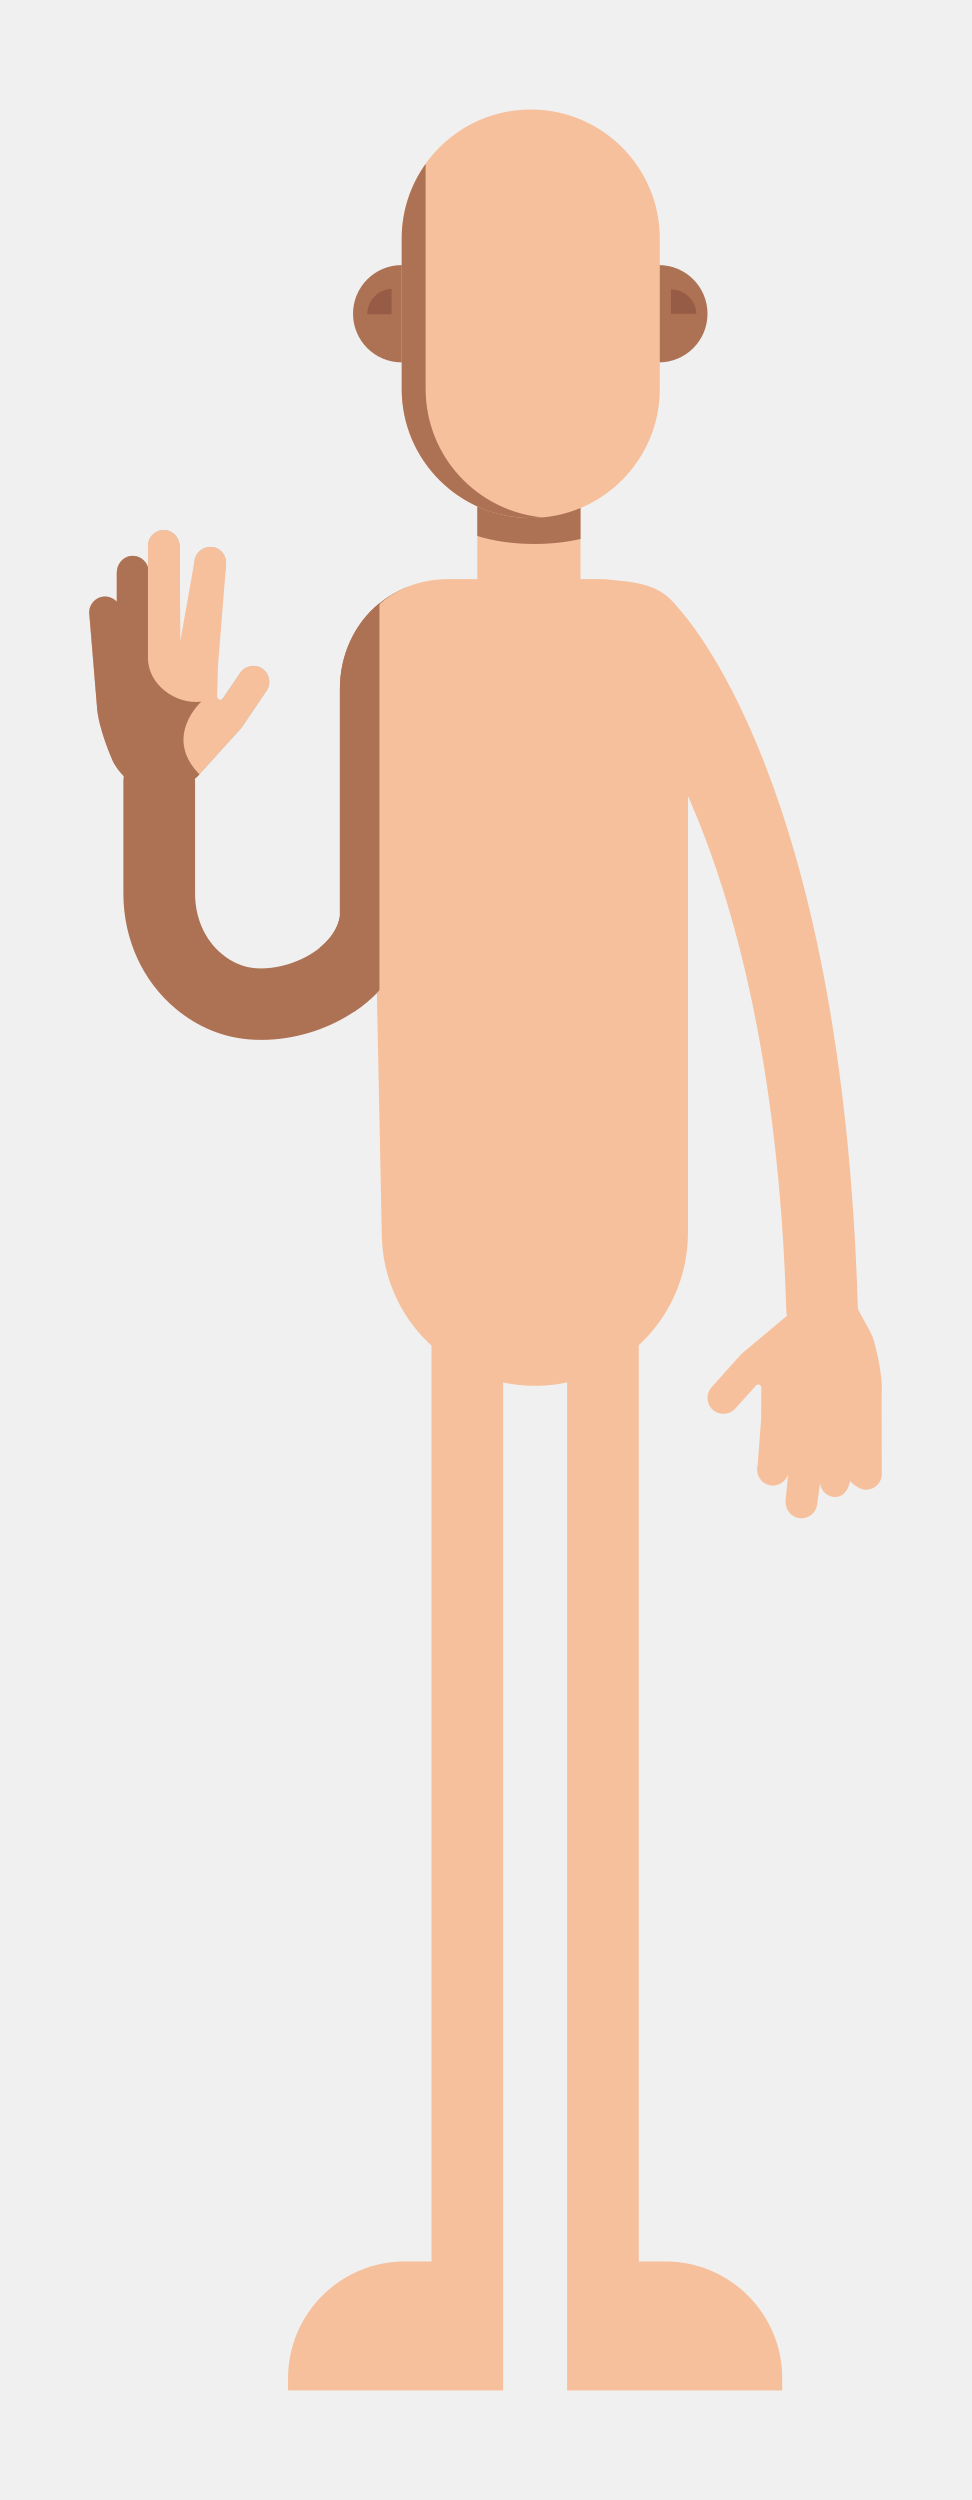
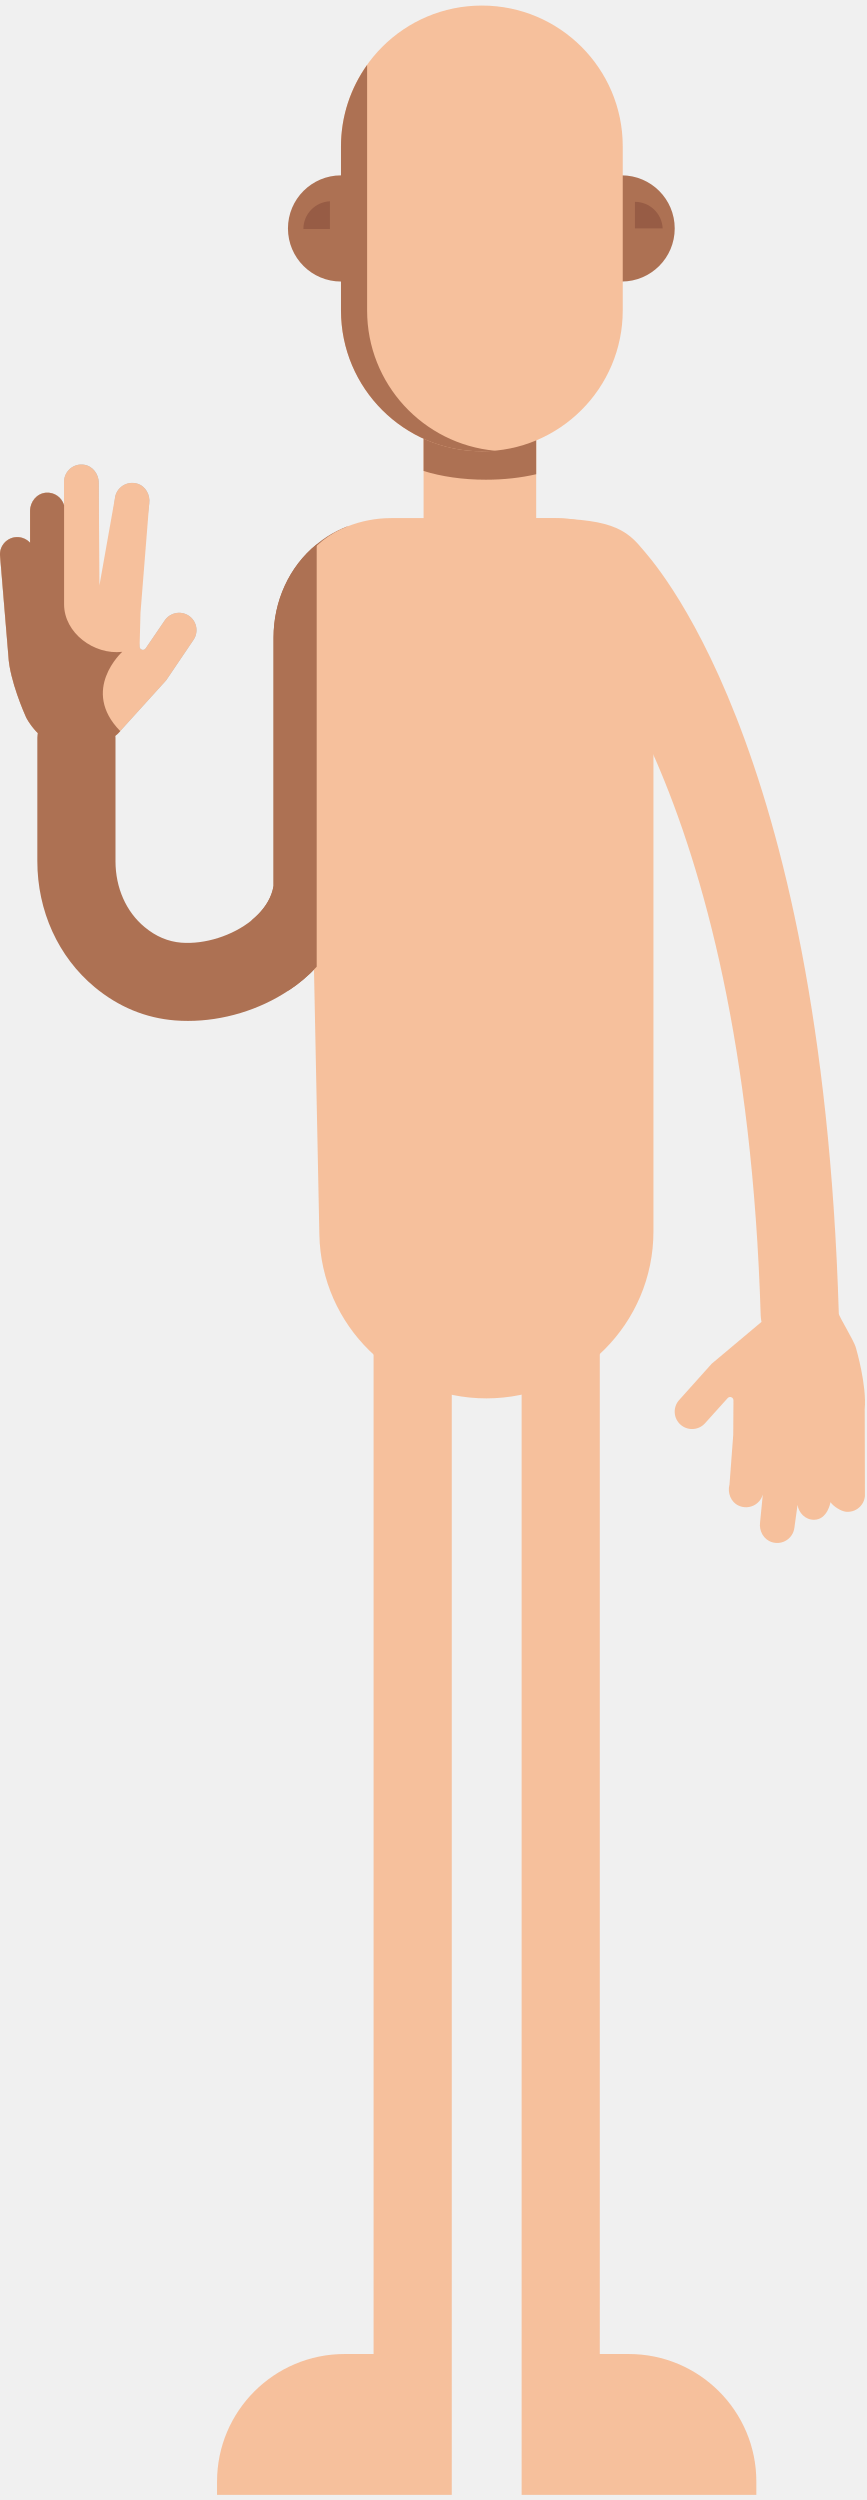
- <svg xmlns="http://www.w3.org/2000/svg" version="1.1" id="Camada_1" x="0px" y="0px" viewBox="0 0 150.48 387.42" style="enable-background:new 0 0 150.48 387.42;" xml:space="preserve">
-   <style type="text/css">
- 	.st0{fill:#5C2E2F;}
- 	.st1{fill:#AD7153;}
- 	.st2{fill:#975C45;}
- 	.st3{fill:#F6C09C;}
- 	.st4{fill:#BDBDBD;}
- 	.st5{fill:#FFE478;}
- 	.st6{fill:#A0671D;}
- 	.st7{fill:#4DA6FF;}
- 	.st8{fill:#FFFFEB;}
- 	.st9{fill:#3C86AC;}
- 	.st10{fill:#CFFF70;}
- 	.st11{fill:#177F6D;}
- 	.st12{fill:#174D62;}
- 	.st13{fill:none;stroke:#174D62;stroke-miterlimit:10;}
- 	.st14{fill:#BD502F;}
- 	.st15{fill:#F7ECB9;}
- 	.st16{fill:#EB564B;}
- 	.st17{fill:#99221F;}
- 	.st18{clip-path:url(#SVGID_00000092414444460497620070000010025493076923216309_);}
- 	.st19{fill:#FD3952;}
- 	.st20{fill:#A42B35;}
- 	.st21{fill:#996824;}
- 	.st22{fill:#602651;}
- 	.st23{fill:#E16272;}
- 	.st24{fill:#333C83;}
- 	.st25{fill:#474DC0;}
- 	.st26{fill:#FF9166;}
- 	.st27{fill:#92AED6;}
- 	.st28{fill:#39485B;}
- 	.st29{fill:#19ACEC;}
- 	.st30{fill:#0E6F89;}
- 	.st31{fill:#8FDE5D;}
- 	.st32{fill:#F7F7F7;}
- 	.st33{fill:#1C9D86;}
- 	.st34{fill:#F9B843;}
- 	.st35{fill:#C18A29;}
- 	.st36{fill:#E9433B;}
- 	.st37{fill:#BC362F;}
- 	.st38{fill:#5DA7AF;}
- 	.st39{fill:#20697B;}
- 	.st40{fill:#144D56;}
- 	.st41{fill:#24305B;}
- 	.st42{fill:#825616;}
- 	.st43{fill:#C18525;}
- 	.st44{fill:#42302D;}
- 	.st45{fill:#B66B2F;}
- 	.st46{fill:#BC7313;}
- 	.st47{fill:#472F18;}
- 	.st48{fill:#473B78;}
- 	.st49{fill:#4B5BAB;}
- 	.st50{fill-rule:evenodd;clip-rule:evenodd;fill:#FF9166;}
- 	.st51{fill-rule:evenodd;clip-rule:evenodd;fill:#E36956;}
- 	.st52{fill-rule:evenodd;clip-rule:evenodd;fill:#A3524A;}
- 	.st53{fill:#964253;}
- 	.st54{fill:#73275C;}
- 	.st55{fill:#FF6B97;}
- 	.st56{fill:#F2A65E;}
- 	.st57{fill:#835429;}
- 	.st58{fill:#FFFFFF;}
- 	.st59{fill:#34D1AF;}
- 	.st60{fill:#4D55C0;}
- 	.st61{fill:#1F2266;}
- 	.st62{fill:#3A3B92;}
- 	.st63{clip-path:url(#SVGID_00000107588524027643811690000008251107472072879535_);fill:#8A94DD;}
- 	.st64{fill:#8A94DD;}
- 	.st65{fill:#BA6156;}
- 	.st66{fill:#3D6E70;}
- 	.st67{fill:#FFB5B5;}
- 	.st68{clip-path:url(#SVGID_00000097496455766729623480000012180631366737564812_);fill:#F2A65E;}
- 	.st69{fill:#721E6E;}
- 	.st70{fill:#8E2589;}
- 	.st71{fill:#C12B3F;}
- 	.st72{fill:#F9364D;}
- 	.st73{fill:#FDF6F8;}
- 	.st74{fill:#21C95E;}
- 	.st75{fill:#317152;}
- 	.st76{fill:#1A9252;}
- 	.st77{fill:#989192;}
- 	.st78{fill:#1D9656;}
- 	.st79{fill:#B7AFB0;}
- 	.st80{fill:#FCF4F6;}
- 	.st81{fill:#B9B0B1;}
- 	.st82{fill:#4850C6;}
- 	.st83{fill:#2F3A7C;}
- 	.st84{fill:#4486F4;}
- 	.st85{fill:#962C2E;}
- 	.st86{fill:#B32D3E;}
- 	.st87{fill:#272736;}
- 	.st88{fill:#606070;}
- 	.st89{fill:#C2C2D1;}
- 	.st90{fill:#43434F;}
- 	.st91{fill:#F5F4F0;}
- 	.st92{fill:#E8E8E8;}
- 	.st93{fill:#181C21;}
- 	.st94{fill:#252C35;}
- 	.st95{fill:#272F38;}
- 	.st96{fill:#91969B;}
- 	.st97{fill:#E0DB99;}
- 	.st98{fill:#474322;}
- 	.st99{fill:#7A7330;}
- 	.st100{fill:#353C59;}
- 	.st101{fill:#E9FBF8;}
- 	.st102{fill:#9AC1B9;}
- 	.st103{fill:#20C9AF;}
- 	.st104{fill:#1FB6F4;}
- 	.st105{fill:#21D2B2;}
- 	.st106{fill:#197C7A;}
- 	.st107{fill:#8C3F5D;}
- 	.st108{fill:#2F3986;}
- 	.st109{fill:#262B65;}
- 	.st110{fill:#F73852;}
- 	.st111{fill:#FC3851;}
- 	.st112{fill:#C12032;}
- 	.st113{fill:#BD4882;}
- 	.st114{fill:#9AA4D1;}
- 	.st115{fill:#595E78;}
- 	.st116{fill:#747B9D;}
- 	.st117{fill:#7A82A6;}
- 	.st118{fill:#5C627C;}
- 	.st119{fill:#952B2B;}
- 	.st120{fill:#C62C3F;}
- 	.st121{fill:#932729;}
- 	.st122{fill:#922829;}
- 	.st123{fill:#B2283A;}
- 	.st124{fill:#CF2E3F;}
- 	.st125{fill:#E36956;}
- 	.st126{fill:#FC9E17;}
- 	.st127{fill:#F1EDB9;}
- 	.st128{fill:#162330;}
- 	.st129{fill:none;stroke:#FAFAFA;stroke-width:2;stroke-linecap:round;stroke-miterlimit:10;}
- 	.st130{fill:#FBF6D1;}
- 	.st131{fill:#FC9221;}
- 	.st132{fill:#FBA33D;}
- 	.st133{fill:#E18A1D;}
- 	.st134{fill:#111E2B;}
- 	.st135{fill:#414B55;}
- 	.st136{fill:#C48B2F;}
- 	.st137{fill:#9B6621;}
- 	.st138{fill:#FCB83E;}
- 	.st139{fill:#FC961A;}
- 	.st140{fill:#281913;}
- 	.st141{fill:#854714;}
- 	.st142{fill:#F9D335;}
- 	.st143{fill:#B0305C;}
- 	.st144{fill:#030306;}
- 	.st145{fill:#0FC8EF;}
- 	.st146{fill:#EF3D5A;}
- 	.st147{fill:#FAEEEF;}
- 	.st148{fill:#DA2840;}
- 	.st149{fill:#97AEB7;}
- 	.st150{fill:#567C8A;}
- 	.st151{fill:#0E1F2B;}
- 	.st152{fill:#9DAADA;}
- 	.st153{fill:#7381CC;}
- 	.st154{fill:#BAEEE6;}
- 	.st155{fill:#8B919F;}
- 	.st156{fill:#0E1F2C;}
- 	.st157{fill:none;stroke:#0E1F2C;stroke-miterlimit:10;}
- 	.st158{fill:#49535C;}
- 	.st159{fill:#4E6171;}
- 	.st160{fill:#D0E2EA;}
- 	.st161{fill:#738293;}
- 	.st162{fill:#1B2447;}
- 	.st163{fill:#03246A;}
- 	.st164{fill:#F9DA01;}
- 	.st165{fill:url(#SVGID_00000083084977986854655090000001668978745022971030_);}
- 	.st166{fill:#009C3B;}
- 	.st167{fill:#002776;}
- 	.st168{fill:#D9E6ED;}
- 	.st169{fill:#1D2836;}
- 	.st170{fill:url(#SVGID_00000052783141549516626350000015708291190725011612_);}
- 	.st171{fill:#DCC206;}
- 	.st172{fill:url(#SVGID_00000080895867351707935360000010343953501927778212_);}
- 	.st173{fill:#C2B6B7;}
- 	.st174{fill:#CFCDCF;}
- 	.st175{fill:#FB374F;}
- 	.st176{fill:#E2D9DA;}
- 	.st177{fill:#FFF7FA;}
- 	.st178{fill:#489DD7;}
- 	.st179{fill:#0A1021;}
- 	.st180{fill:none;stroke:#0A1021;stroke-linecap:round;stroke-miterlimit:10;}
- 	.st181{fill:none;stroke:#B47759;stroke-width:2;stroke-linecap:round;stroke-miterlimit:10;}
- 	.st182{fill:#B47759;}
- 	.st183{fill:#A2674D;}
- 	.st184{fill:#0B1022;}
- 	.st185{fill:#57292B;}
- 	.st186{fill:#602F33;}
- 	.st187{fill:#472123;}
- </style>
-   <g>
-     <g>
-       <g>
-         <g>
-           <path class="st4" d="M29.12,119.55c-0.02,0.3,0.01,0.34,0.02,0.26c-0.01-0.1-0.01-0.18-0.01-0.23      C29.12,119.57,29.12,119.56,29.12,119.55z" />
-           <path class="st4" d="M40.59,103.58c-1.15-0.73-2.67-0.39-3.41,0.76l-2.67,3.92c-0.24,0.36-0.8,0.22-0.86-0.2l-0.63-4.86l0,0      l2.01-15.54c0.16-1.21-0.52-2.45-1.69-2.8c-1.5-0.45-2.99,0.55-3.18,2.04l-2.19,16.97l-0.11,0.01V84.74      c0-1.23-0.84-2.37-2.05-2.57c-1.55-0.25-2.88,0.93-2.88,2.43v3.32c-0.31-1.1-1.37-1.9-2.6-1.78c-1.29,0.12-2.23,1.3-2.23,2.6      l0,4.51c-0.48-0.52-1.16-0.84-1.9-0.81c-1.36,0.05-2.42,1.2-2.37,2.56l1.2,14.33c0.16,3.44,2.4,8.42,2.4,8.42      c0.38,0.98,2.05,3.27,3.04,3.27c0.29,0-0.14-1.74,0.15-1.85c0.71-0.27,1.21-0.84,1.44-1.5c0.46,0.42,1.05,0.68,1.67,0.68      c0.33,0,0.66-0.07,0.98-0.21c0.3-0.13,0.56-0.31,0.77-0.53c0.33,1.04,1.29,1.73,2.34,1.73c0.22,0,0.44-0.03,0.66-0.09      c0.43-0.12,0.59,0.09,0.65,0.29c0-0.01,0-0.02,0-0.03c0,0,0,0.03,0.01,0.06c0.02,0.1,0.02,0.18,0.01,0.23      c0.05,0.62,0.3,1.9,1.76,0.18l6.52-7.2l3.92-5.8C42.08,105.84,41.74,104.31,40.59,103.58z" />
-           <g>
-             <path class="st3" d="M40.59,103.58c-1.15-0.73-2.67-0.39-3.41,0.76l-2.67,3.92c-0.24,0.36-0.8,0.22-0.86-0.2l0.13-4.86       l1.24-15.54c0.16-1.21-0.52-2.45-1.69-2.8c-1.5-0.45-2.99,0.55-3.18,2.04l-2.2,12.41l-0.1-14.56c0-1.23-0.84-2.37-2.05-2.57       c-1.55-0.25-2.88,0.93-2.88,2.43v3.32c-0.31-1.1-1.37-1.9-2.6-1.78c-1.29,0.12-2.23,1.3-2.23,2.6l0,4.51       c-0.48-0.52-1.16-0.84-1.9-0.81c-1.36,0.05-2.42,1.2-2.37,2.56l1.2,14.33c0.16,3.44,2.4,8.42,2.4,8.42       c0.38,0.98,2.05,3.27,3.04,3.27c0.29,0-0.14-1.74,0.15-1.85c0.71-0.27,1.21-0.84,1.44-1.5c0.46,0.42,1.05,0.68,1.67,0.68       c0.33,0,0.66-0.07,0.98-0.21c0.3-0.13,0.56-0.31,0.77-0.53c0.33,1.04,1.29,1.73,2.34,1.73c0.22,0,0.44-0.03,0.66-0.09       c0.43-0.12,0.59,0.09,0.65,0.29c0-0.01,0-0.02,0-0.03c0,0,0,0.03,0.01,0.06c0.02,0.1,0.02,0.18,0.01,0.23       c0.05,0.62,0.3,1.9,1.76,0.18l6.52-7.2l3.92-5.8C42.08,105.84,41.74,104.31,40.59,103.58z" />
-           </g>
-         </g>
-       </g>
-       <path class="st1" d="M63.78,93.47v49.19l-0.04,0.31c-0.04,0.35-0.09,0.69-0.15,1.02c-0.64,3.69-2.37,6.88-4.8,9.47    c-1.17,1.27-2.5,2.39-3.96,3.35c-4.19,2.8-9.35,4.34-14.31,4.34c-0.62,0-1.23-0.02-1.84-0.07c-4.19-0.33-8.03-1.92-11.41-4.72    c-5.18-4.3-8.15-10.83-8.15-17.91v-17.53c0-0.21,0.04-0.42,0.06-0.64c-0.2-0.19-0.38-0.39-0.57-0.63    c-0.1-0.11-0.19-0.22-0.27-0.33c-0.07-0.1-0.14-0.2-0.2-0.28c-0.35-0.48-0.62-0.95-0.74-1.28c0,0-2.23-4.97-2.39-8.42L13.83,95    c-0.05-1.36,1.01-2.5,2.37-2.55c0.74-0.02,1.43,0.3,1.9,0.8v-4.5c0-1.31,0.94-2.48,2.23-2.6c1.23-0.11,2.28,0.68,2.6,1.78v14.06    c0,4.06,4.23,7.22,8.26,6.75c0,0-6.01,5.43-0.28,11.26c-0.28,0.32-0.51,0.53-0.7,0.67c0,0.1,0.02,0.18,0.02,0.27v17.53    c0,3.76,1.5,7.18,4.14,9.36c1.6,1.33,3.31,2.05,5.19,2.21c3.37,0.26,7.3-0.99,10-3.17c1.28-1.04,2.28-2.29,2.8-3.7    c0.14-0.38,0.25-0.78,0.31-1.18v-35.26c0-5.12,2.2-10.06,6.12-13.23c0.48-0.39,0.97-0.76,1.5-1.1c0.9-0.57,1.86-1.05,2.86-1.44    C63.56,91.7,63.78,92.56,63.78,93.47z" />
-     </g>
-     <path class="st3" d="M136.62,216.28c0.31-3.43-1.24-8.67-1.24-8.67c-0.24-1.02-2.43-4.47-2.44-4.9   c-2.46-81.99-26.96-107.41-28.03-108.73c-2.67-3.27-5.67-4.41-17.08-4.17c-3.05,0.06,3.47,10.56,5.74,12.6   c0.28,0.25,25.98,24.13,28.28,100.63c0.01,0.29,0.06,0.57,0.11,0.85l-7.07,5.94l-4.67,5.21c-0.88,1.04-0.75,2.6,0.29,3.48   c1.04,0.88,2.6,0.75,3.48-0.29l3.17-3.52c0.29-0.32,0.82-0.11,0.82,0.32l-0.03,4.9l-0.53,7.04c-0.32,1.18,0.18,2.5,1.3,3.01   c1.42,0.65,3.04-0.14,3.43-1.59l-0.39,3.96c-0.17,1.22,0.51,2.46,1.69,2.82c1.5,0.46,2.98-0.54,3.18-2.02l0.45-3.28   c0.16,1.14,1.1,2.12,2.33,2.12c1.94,0,2.35-2.5,2.35-2.5c0.4,0.58,1.46,1.28,2.2,1.36c1.36,0.13,2.56-0.86,2.69-2.22L136.62,216.28   z" />
-     <g>
-       <g>
-         <circle class="st1" cx="62.25" cy="48.62" r="7.54" />
-         <g>
-           <g>
-             <g>
-               <path class="st2" d="M60.68,44.76c-2.1,0.1-3.77,1.82-3.77,3.94h3.77V44.76z" />
-             </g>
-           </g>
-         </g>
-       </g>
-       <g>
-         <circle class="st1" cx="102.1" cy="48.62" r="7.54" />
-         <g>
-           <path class="st2" d="M107.92,48.62c-0.1-2.1-1.82-3.77-3.94-3.77v3.77H107.92z" />
-         </g>
-       </g>
-       <rect x="73.97" y="76.96" class="st3" width="15.99" height="16.69" />
-       <path class="st1" d="M73.97,83.06c2.49,0.78,5.54,1.24,8.84,1.24c2.59,0,5.02-0.28,7.15-0.78v-8.35H73.97V83.06z" />
-       <path class="st3" d="M82.25,80.27L82.25,80.27c-11.04,0-20-8.95-20-20v-23.3c0-11.04,8.95-20,20-20h0c11.04,0,20,8.95,20,20v23.3    C102.25,71.31,93.29,80.27,82.25,80.27z" />
-       <path class="st1" d="M65.96,60.27V25.4c-2.32,3.27-3.71,7.25-3.71,11.57v23.3c0,11.04,8.95,20,20,20c0.63,0,1.24-0.04,1.85-0.09    C73.93,79.24,65.96,70.69,65.96,60.27z" />
-     </g>
-     <path class="st3" d="M92.81,89.75H69.38c-2.2,0-4.29,0.42-6.22,1.18c-5.35,2.08-8.15,6.82-9.25,12.6   c-0.21,1.04-0.31,2.12-0.31,3.22V144l4.61,0.22l0.96,47.3c0.26,12.91,10.8,23.24,23.72,23.24h0c13.1,0,23.72-10.62,23.72-23.72   v-44.51v-1.99v-37.77C106.61,97.37,102.21,89.75,92.81,89.75z" />
-     <path class="st1" d="M58.8,93.47v59.99c-1.17,1.27-2.5,2.39-3.96,3.35h-5.27v-9.97c1.28-1.04,2.28-2.29,2.8-3.7   c0.14-0.38,0.25-0.78,0.31-1.18v-35.26C52.68,101.59,54.87,96.64,58.8,93.47z" />
-     <path class="st3" d="M103.11,350.45h-4.12V202.72c0-3.07-2.48-5.55-5.55-5.55s-5.55,2.48-5.55,5.55v147.73v12.1v7.9h33.33v-1.89   C121.22,358.56,113.11,350.45,103.11,350.45z" />
-     <path class="st3" d="M72.42,197.17c-3.07,0-5.55,2.48-5.55,5.55v147.73h-4.12c-10,0-18.11,8.11-18.11,18.11v1.89h33.33v-7.9v-12.1   V202.72C77.97,199.65,75.49,197.17,72.42,197.17z" />
+ <svg xmlns="http://www.w3.org/2000/svg" width="123" height="355" viewBox="0 0 123 355" fill="none">
+   <g clip-path="url(#clip0_347_772)">
+     <path d="M15.29 103.37C15.27 103.67 15.3 103.71 15.31 103.63C15.3 103.53 15.3 103.45 15.3 103.4C15.3 103.38 15.3 103.38 15.29 103.37Z" fill="#BDBDBD" />
+     <path d="M26.76 87.4C25.61 86.67 24.09 87.01 23.35 88.16L20.68 92.08C20.44 92.44 19.88 92.3 19.82 91.88L19.19 87.02L21.2 71.48C21.36 70.27 20.68 69.03 19.51 68.68C18.01 68.23 16.52 69.23 16.33 70.72L14.14 87.69L14.03 87.7V68.56C14.03 67.33 13.19 66.19 11.98 65.99C10.43 65.74 9.1 66.92 9.1 68.42V71.74C8.79 70.64 7.73 69.84 6.5 69.96C5.21 70.08 4.27 71.26 4.27 72.56V77.07C3.79 76.55 3.11 76.23 2.37 76.26C1.01 76.31 -0.05 77.46 -0 78.82L1.2 93.15C1.36 96.59 3.6 101.57 3.6 101.57C3.98 102.55 5.65 104.84 6.64 104.84C6.93 104.84 6.5 103.1 6.79 102.99C7.5 102.72 8 102.15 8.23 101.49C8.69 101.91 9.28 102.17 9.9 102.17C10.23 102.17 10.56 102.1 10.88 101.96C11.18 101.83 11.44 101.65 11.65 101.43C11.98 102.47 12.94 103.16 13.99 103.16C14.21 103.16 14.43 103.13 14.65 103.07C15.08 102.95 15.24 103.16 15.3 103.36C15.3 103.35 15.3 103.34 15.3 103.33C15.3 103.33 15.3 103.36 15.31 103.39C15.33 103.49 15.33 103.57 15.32 103.62C15.37 104.24 15.62 105.52 17.08 103.8L23.6 96.6L27.52 90.8C28.25 89.65 27.91 88.13 26.76 87.4Z" fill="#BDBDBD" />
+     <path d="M26.76 87.4C25.61 86.67 24.09 87.01 23.35 88.16L20.68 92.08C20.44 92.44 19.88 92.3 19.82 91.88L19.95 87.02L21.19 71.48C21.35 70.27 20.67 69.03 19.5 68.68C18 68.23 16.51 69.23 16.32 70.72L14.12 83.13L14.02 68.57C14.02 67.34 13.18 66.2 11.97 66C10.42 65.75 9.09 66.93 9.09 68.43V71.75C8.78 70.65 7.72 69.85 6.49 69.97C5.2 70.09 4.26 71.27 4.26 72.57V77.08C3.78 76.56 3.1 76.24 2.36 76.27C1 76.32 -0.06 77.47 -0.01 78.83L1.19 93.16C1.35 96.6 3.59 101.58 3.59 101.58C3.97 102.56 5.64 104.85 6.63 104.85C6.92 104.85 6.49 103.11 6.78 103C7.49 102.73 7.99 102.16 8.22 101.5C8.68 101.92 9.27 102.18 9.89 102.18C10.22 102.18 10.55 102.11 10.87 101.97C11.17 101.84 11.43 101.66 11.64 101.44C11.97 102.48 12.93 103.17 13.98 103.17C14.2 103.17 14.42 103.14 14.64 103.08C15.07 102.96 15.23 103.17 15.29 103.37C15.29 103.36 15.29 103.35 15.29 103.34C15.29 103.34 15.29 103.37 15.3 103.4C15.32 103.5 15.32 103.58 15.31 103.63C15.36 104.25 15.61 105.53 17.07 103.81L23.59 96.61L27.51 90.81C28.25 89.65 27.91 88.13 26.76 87.4Z" fill="#F6C09C" />
+     <path d="M49.96 77.29V126.48L49.92 126.79C49.88 127.14 49.83 127.48 49.77 127.81C49.13 131.5 47.4 134.69 44.97 137.28C43.8 138.55 42.47 139.67 41.01 140.63C36.82 143.43 31.66 144.97 26.7 144.97C26.08 144.97 25.47 144.95 24.86 144.9C20.67 144.57 16.83 142.98 13.45 140.18C8.27 135.88 5.3 129.35 5.3 122.27V104.74C5.3 104.53 5.34 104.32 5.36 104.1C5.16 103.91 4.98 103.71 4.79 103.47C4.69 103.36 4.6 103.25 4.52 103.14C4.45 103.04 4.38 102.94 4.32 102.86C3.97 102.38 3.7 101.91 3.58 101.58C3.58 101.58 1.35 96.61 1.19 93.16L-0 78.82C-0.05 77.46 1.01 76.32 2.37 76.27C3.11 76.25 3.8 76.57 4.27 77.07V72.57C4.27 71.26 5.21 70.09 6.5 69.97C7.73 69.86 8.78 70.65 9.1 71.75V85.81C9.1 89.87 13.33 93.03 17.36 92.56C17.36 92.56 11.35 97.99 17.08 103.82C16.8 104.14 16.57 104.35 16.38 104.49C16.38 104.59 16.4 104.67 16.4 104.76V122.29C16.4 126.05 17.9 129.47 20.54 131.65C22.14 132.98 23.85 133.7 25.73 133.86C29.1 134.12 33.03 132.87 35.73 130.69C37.01 129.65 38.01 128.4 38.53 126.99C38.67 126.61 38.78 126.21 38.84 125.81V90.52C38.84 85.4 41.04 80.46 44.96 77.29C45.44 76.9 45.93 76.53 46.46 76.19C47.36 75.62 48.32 75.14 49.32 74.75C49.73 75.51 49.96 76.38 49.96 77.29Z" fill="#AD7153" />
+     <path d="M122.79 200.1C123.1 196.67 121.55 191.43 121.55 191.43C121.31 190.41 119.12 186.96 119.11 186.53C116.65 104.54 92.15 79.12 91.08 77.8C88.41 74.53 85.41 73.39 74 73.63C70.95 73.69 77.47 84.19 79.74 86.23C80.02 86.48 105.72 110.36 108.02 186.86C108.03 187.15 108.08 187.43 108.13 187.71L101.06 193.65L96.39 198.86C95.51 199.9 95.64 201.46 96.68 202.34C97.72 203.22 99.28 203.09 100.16 202.05L103.33 198.53C103.62 198.21 104.15 198.42 104.15 198.85L104.12 203.75L103.59 210.79C103.27 211.97 103.77 213.29 104.89 213.8C106.31 214.45 107.93 213.66 108.32 212.21L107.93 216.17C107.76 217.39 108.44 218.63 109.62 218.99C111.12 219.45 112.6 218.45 112.8 216.97L113.25 213.69C113.41 214.83 114.35 215.81 115.58 215.81C117.52 215.81 117.93 213.31 117.93 213.31C118.33 213.89 119.39 214.59 120.13 214.67C121.49 214.8 122.69 213.81 122.82 212.45L122.79 200.1Z" fill="#F6C09C" />
+     <path d="M48.43 39.98C52.594 39.98 55.97 36.604 55.97 32.44C55.97 28.276 52.594 24.9 48.43 24.9C44.266 24.9 40.89 28.276 40.89 32.44C40.89 36.604 44.266 39.98 48.43 39.98Z" fill="#AD7153" />
+     <path d="M46.85 28.58C44.75 28.68 43.08 30.4 43.08 32.52H46.85V28.58Z" fill="#975C45" />
+     <path d="M88.27 39.98C92.434 39.98 95.81 36.604 95.81 32.44C95.81 28.276 92.434 24.9 88.27 24.9C84.106 24.9 80.73 28.276 80.73 32.44C80.73 36.604 84.106 39.98 88.27 39.98Z" fill="#AD7153" />
+     <path d="M94.1 32.43C94 30.33 92.28 28.66 90.16 28.66V32.43H94.1Z" fill="#975C45" />
+     <path d="M76.14 60.78H60.15V77.47H76.14V60.78Z" fill="#F6C09C" />
+     <path d="M60.15 66.88C62.64 67.66 65.69 68.12 68.99 68.12C71.58 68.12 74.01 67.84 76.14 67.34V58.99H60.15V66.88Z" fill="#AD7153" />
+     <path d="M68.43 64.08C57.39 64.08 48.43 55.13 48.43 44.08V20.79C48.43 9.75 57.38 0.79 68.43 0.79C79.47 0.79 88.43 9.74 88.43 20.79V44.09C88.42 55.13 79.47 64.08 68.43 64.08Z" fill="#F6C09C" />
+     <path d="M52.13 44.09V9.22C49.81 12.49 48.42 16.47 48.42 20.79V44.09C48.42 55.13 57.37 64.09 68.42 64.09C69.05 64.09 69.66 64.05 70.27 64C60.1 63.06 52.13 54.51 52.13 44.09Z" fill="#AD7153" />
+     <path d="M78.99 73.57H55.56C53.36 73.57 51.27 73.99 49.34 74.75C43.99 76.83 41.19 81.57 40.09 87.35C39.88 88.39 39.78 89.47 39.78 90.57V127.81L44.39 128.03L45.35 175.33C45.61 188.24 56.15 198.57 69.07 198.57C82.17 198.57 92.79 187.95 92.79 174.85V130.34V128.35V90.58C92.79 81.19 88.38 73.57 78.99 73.57Z" fill="#F6C09C" />
+     <path d="M44.97 77.29V137.28C43.8 138.55 42.47 139.67 41.01 140.63H35.74V130.66C37.02 129.62 38.02 128.37 38.54 126.96C38.68 126.58 38.79 126.18 38.85 125.78V90.52C38.85 85.41 41.05 80.46 44.97 77.29Z" fill="#AD7153" />
+     <path d="M89.29 334.27H85.17V186.54C85.17 183.47 82.69 180.99 79.62 180.99C76.55 180.99 74.07 183.47 74.07 186.54V334.27V346.37V354.27H107.4V352.38C107.4 342.37 99.29 334.27 89.29 334.27Z" fill="#F6C09C" />
+     <path d="M58.6 180.99C55.53 180.99 53.05 183.47 53.05 186.54V334.27H48.93C38.93 334.27 30.82 342.38 30.82 352.38V354.27H64.15V346.37V334.27V186.54C64.15 183.47 61.67 180.99 58.6 180.99Z" fill="#F6C09C" />
  </g>
+   <defs>
+     <clipPath id="clip0_347_772">
+       <rect width="122.83" height="353.47" fill="white" transform="translate(0 0.790039)" />
+     </clipPath>
+   </defs>
</svg>
